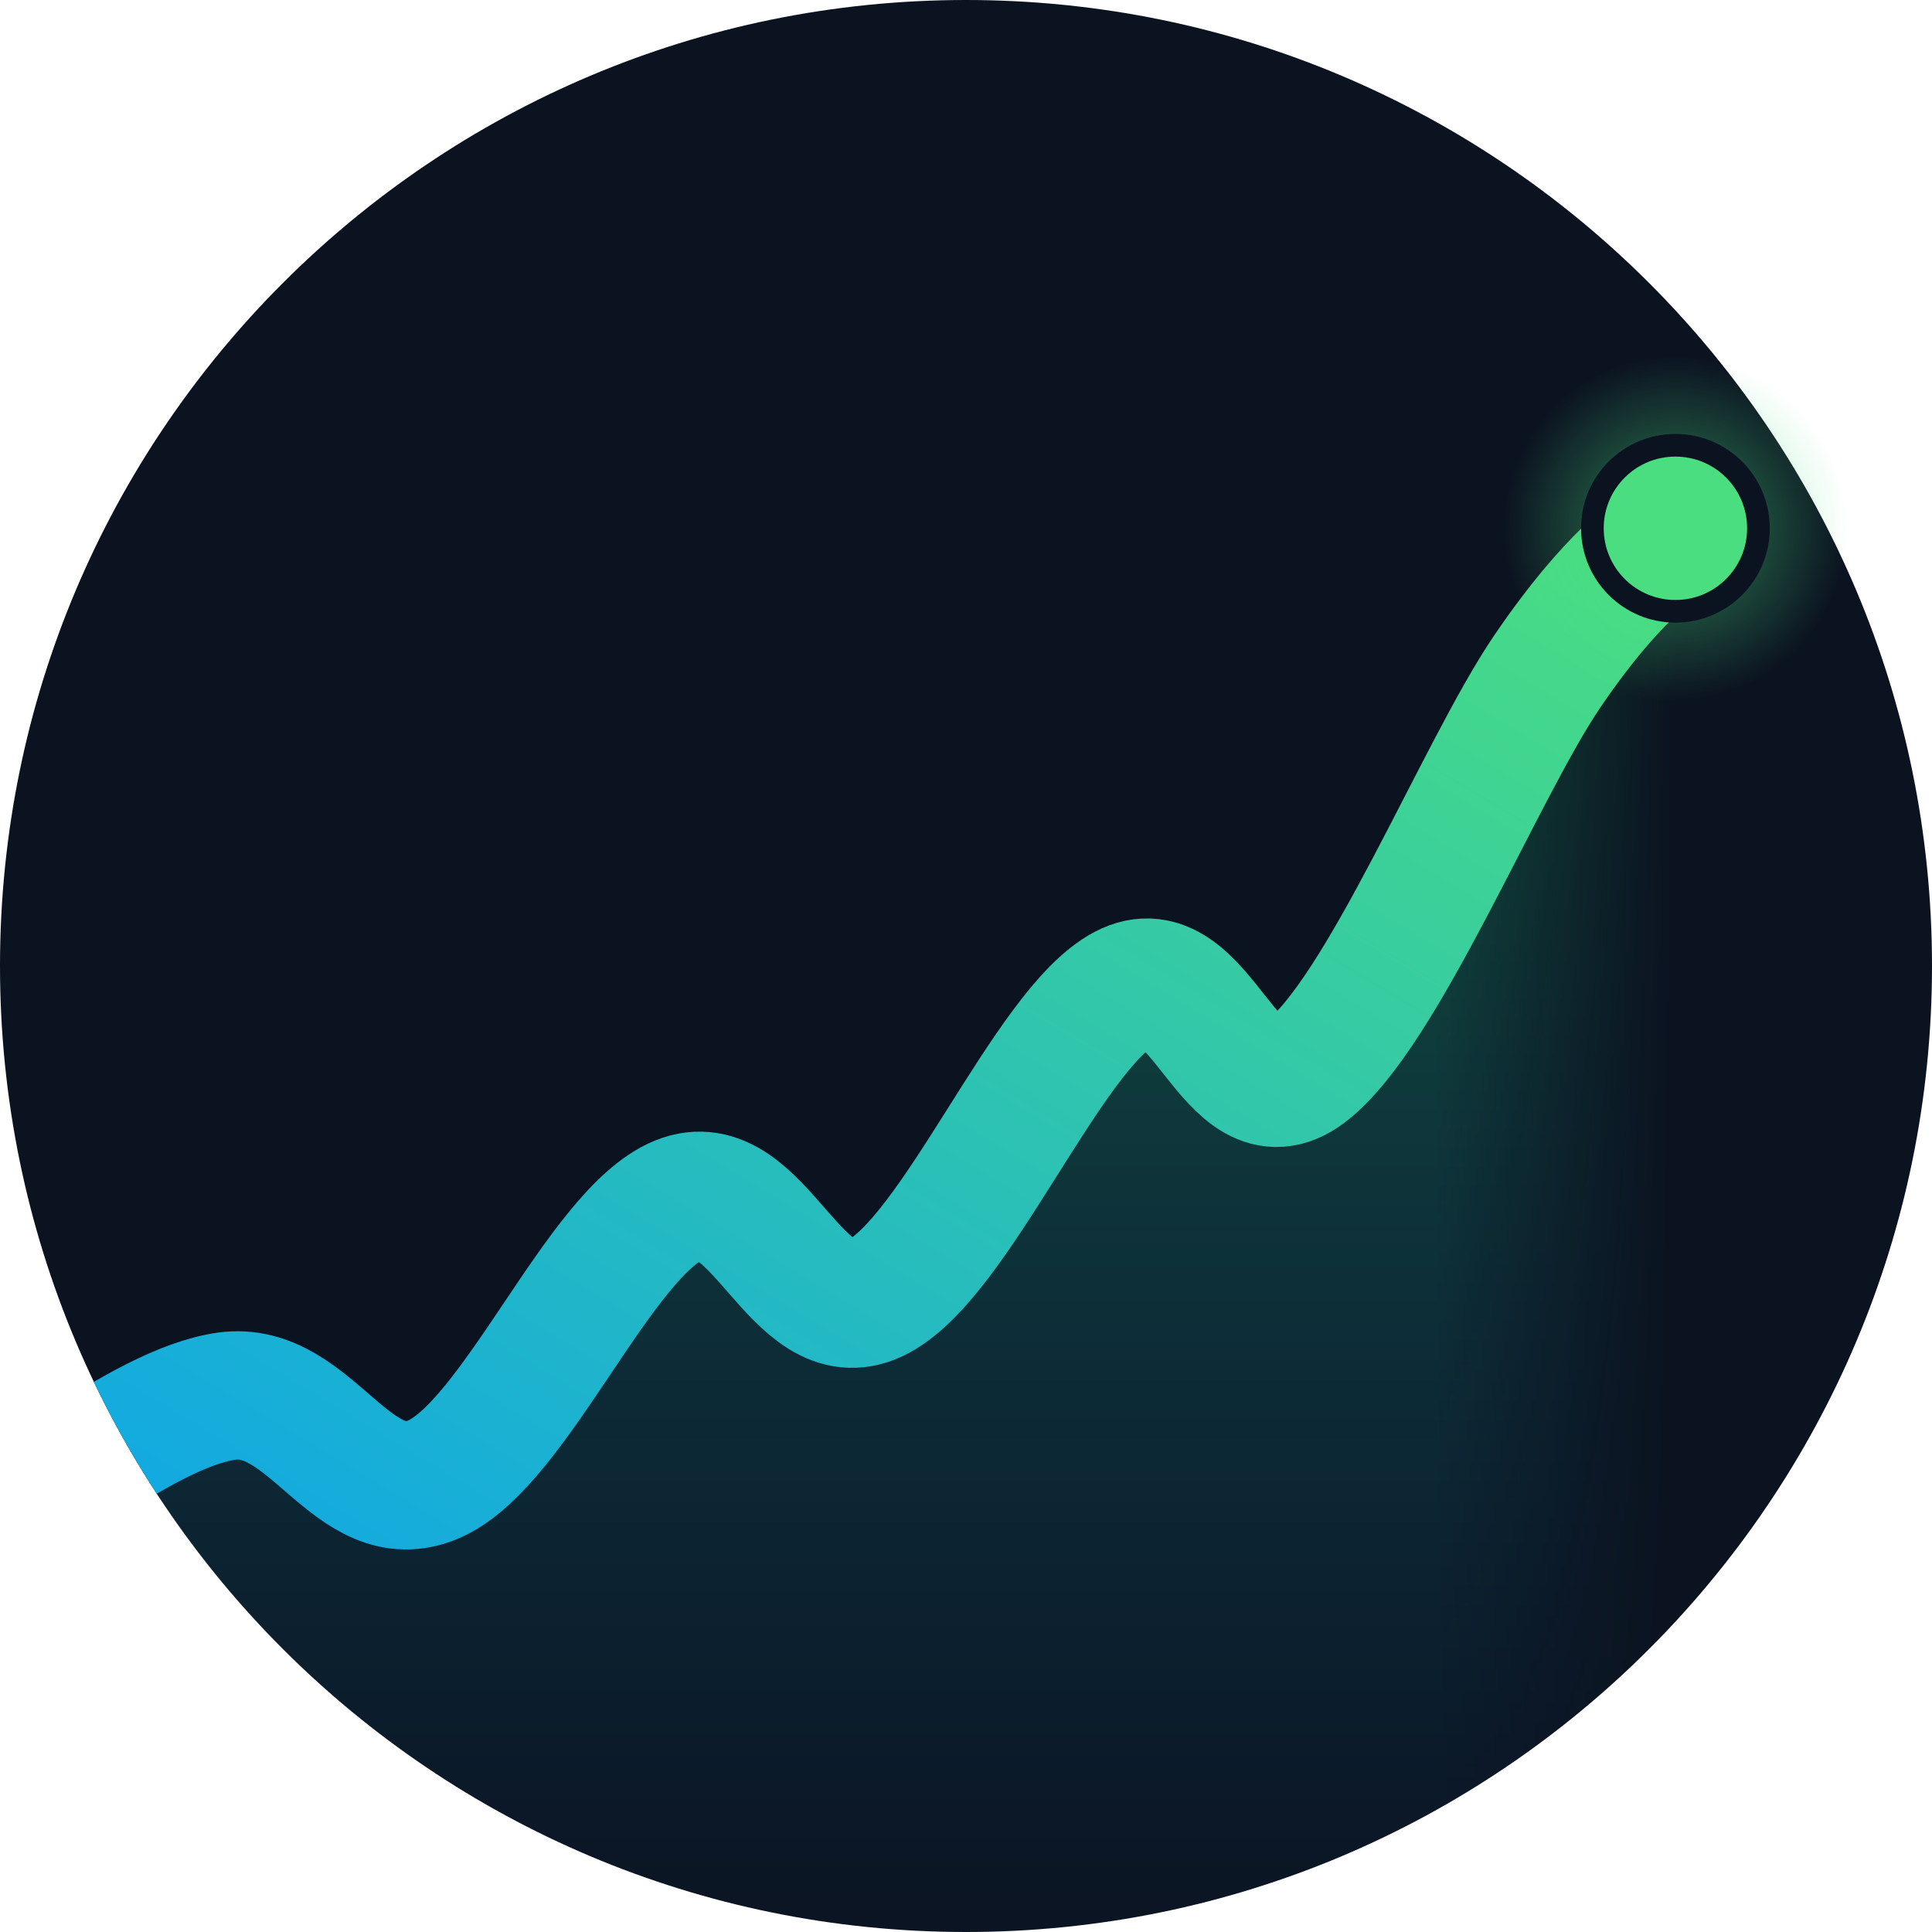
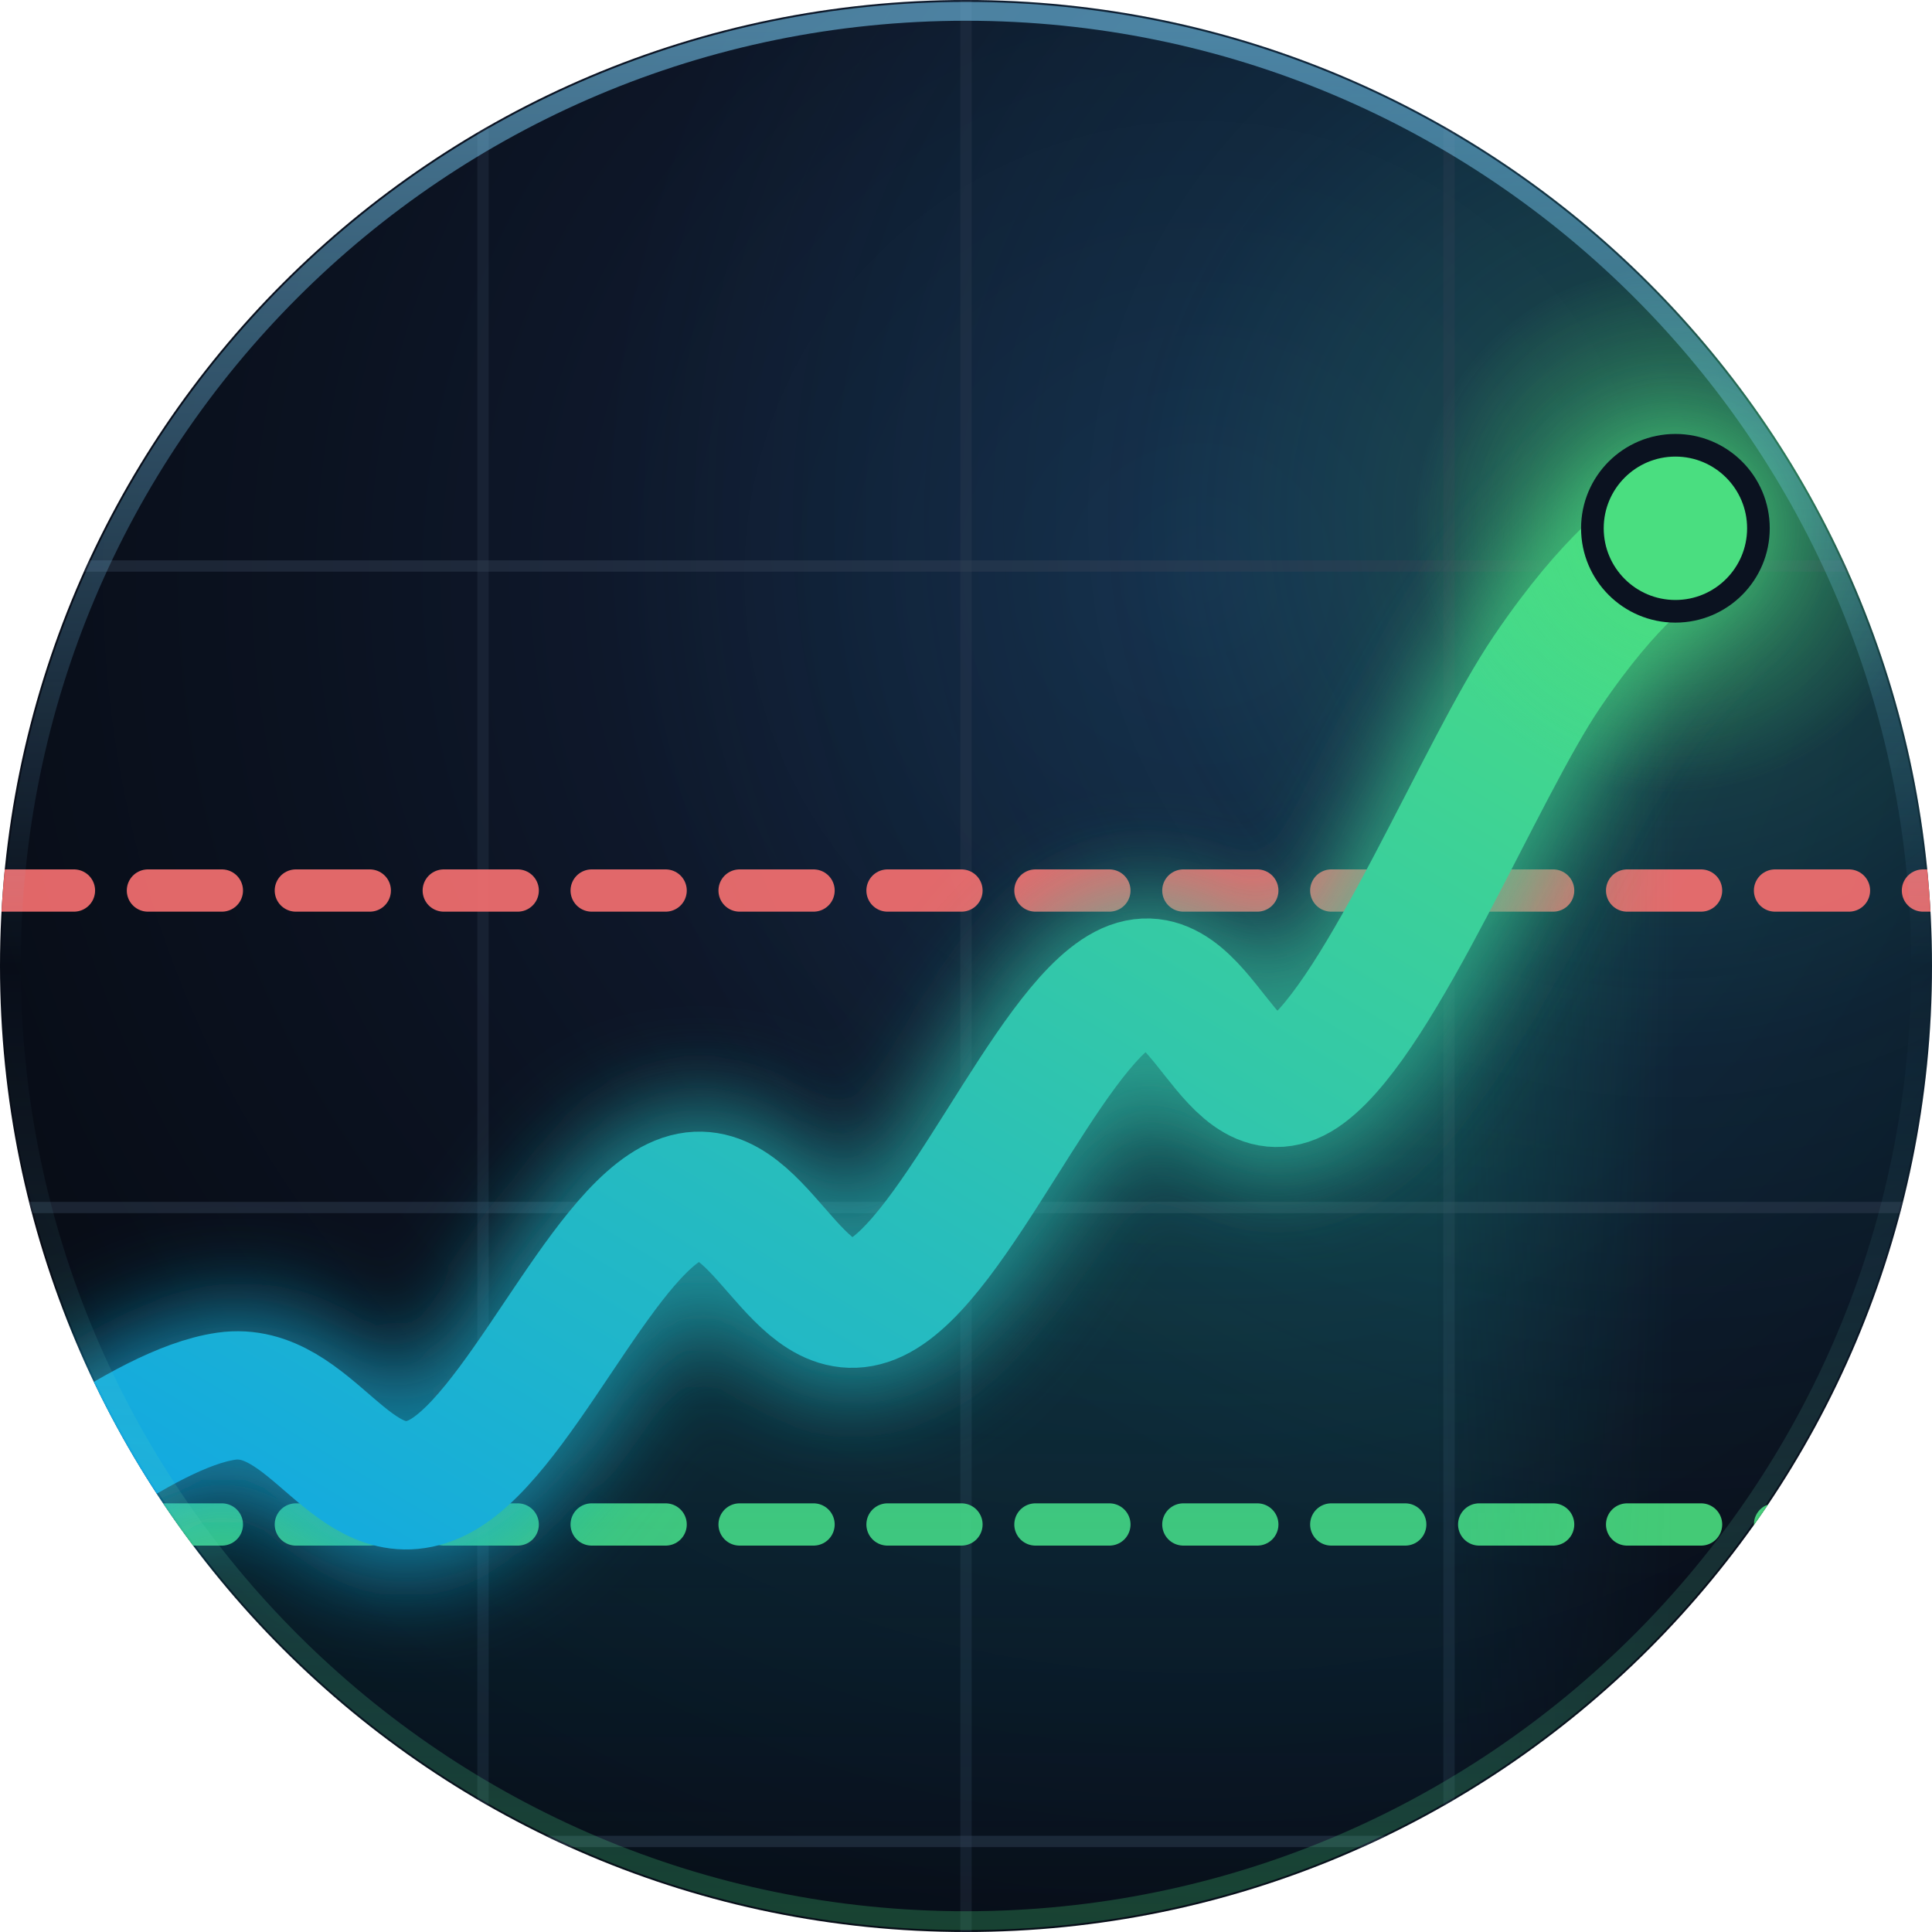
<svg xmlns="http://www.w3.org/2000/svg" viewBox="0 0 512 512">
  <defs>
    <clipPath id="c">
      <circle cx="256" cy="256" r="256" />
    </clipPath>
    <linearGradient id="ln" x1="0" y1="1" x2="1" y2="0">
      <stop offset="0" stop-color="#0ea5e9" />
      <stop offset="1" stop-color="#4ade80" />
    </linearGradient>
    <linearGradient id="ar" x1="0" y1="0" x2="0" y2="1">
      <stop offset="0" stop-color="#22c55e" stop-opacity=".38" />
      <stop offset="1" stop-color="#0ea5e9" stop-opacity="0" />
    </linearGradient>
    <linearGradient id="fx" gradientUnits="userSpaceOnUse" x1="380" y1="0" x2="444" y2="0">
      <stop offset="0" stop-color="#fff" />
      <stop offset="1" stop-color="#fff" stop-opacity="0" />
    </linearGradient>
    <mask id="mk">
      <rect x="-20" y="0" width="560" height="560" fill="url(#fx)" />
    </mask>
+     <radialGradient id="bg" cx=".62" cy=".3" r=".85">
+       <stop offset="0" stop-color="#14233f" />
+       <stop offset=".55" stop-color="#0b1220" />
+       <stop offset="1" stop-color="#05080f" />
+     </radialGradient>
+     <radialGradient id="spot" cx=".86" cy=".27" r=".55">
+       <stop offset="0" stop-color="#4ade80" stop-opacity=".28" />
+       <stop offset=".5" stop-color="#22d3ee" stop-opacity=".08" />
+       <stop offset="1" stop-color="#22d3ee" stop-opacity="0" />
+     </radialGradient>
+     <linearGradient id="rim" x1="0" y1="0" x2="0" y2="1">
+       <stop offset="0" stop-color="#7dd3fc" stop-opacity=".55" />
+       <stop offset=".5" stop-color="#7dd3fc" stop-opacity="0" />
+       <stop offset="1" stop-color="#4ade80" stop-opacity=".25" />
+     </linearGradient>
+     <filter id="blur" x="-20%" y="-20%" width="140%" height="140%">
+       <feGaussianBlur stdDeviation="12" />
+     </filter>
    <radialGradient id="gl">
      <stop offset="0" stop-color="#4ade80" stop-opacity=".55" />
      <stop offset="1" stop-color="#4ade80" stop-opacity="0" />
    </radialGradient>
  </defs>
-   <circle cx="256" cy="256" r="256" fill="#0b1220" />
+   <circle cx="256" cy="256" r="256" fill="url(#bg)" />
  <g clip-path="url(#c)">
+     <rect width="512" height="512" fill="url(#spot)" />
+     <line x1="0" y1="150" x2="512" y2="150" stroke="#334155" stroke-opacity=".45" stroke-width="3" />
+     <line x1="0" y1="320" x2="512" y2="320" stroke="#334155" stroke-opacity=".45" stroke-width="3" />
+     <line x1="0" y1="488" x2="512" y2="488" stroke="#334155" stroke-opacity=".45" stroke-width="3" />
+     <line x1="128" y1="0" x2="128" y2="512" stroke="#334155" stroke-opacity=".3" stroke-width="3" />
+     <line x1="256" y1="0" x2="256" y2="512" stroke="#334155" stroke-opacity=".3" stroke-width="3" />
+     <line x1="384" y1="0" x2="384" y2="512" stroke="#334155" stroke-opacity=".3" stroke-width="3" />
+     <line x1="0" y1="236" x2="512" y2="236" stroke="#f87171" stroke-width="11.2" stroke-linecap="round" stroke-dasharray="19.6 19.6" opacity=".9" />
+     <line x1="0" y1="404" x2="512" y2="404" stroke="#4ade80" stroke-width="11.2" stroke-linecap="round" stroke-dasharray="19.6 19.6" opacity=".9" />
    <path d="M-10 410 C2.6 402.8 37.5 373.2 60 370 C82.5 366.8 93.4 401.4 115 392 C136.6 382.6 158.9 326.6 180 318 C201.1 309.4 210.8 354.1 232 344 C253.2 333.9 277.5 272.8 298 262 C318.5 251.2 325.8 299.1 346 284 C366.2 268.9 392.4 203.9 410 178 C427.6 152.1 437.9 146.8 444 140 L444 520 L-10 520 Z" fill="url(#ar)" mask="url(#mk)" />
+     <path d="M-10 410 C2.6 402.8 37.5 373.2 60 370 C82.5 366.8 93.4 401.4 115 392 C136.6 382.6 158.9 326.6 180 318 C201.1 309.4 210.8 354.1 232 344 C253.2 333.9 277.5 272.8 298 262 C318.5 251.2 325.8 299.1 346 284 C366.2 268.9 392.4 203.9 410 178 C427.6 152.1 437.9 146.8 444 140" fill="none" stroke="url(#ln)" stroke-width="48" stroke-linecap="round" opacity=".7" filter="url(#blur)" />
    <path d="M-10 410 C2.6 402.8 37.5 373.2 60 370 C82.5 366.8 93.4 401.4 115 392 C136.6 382.6 158.9 326.6 180 318 C201.1 309.4 210.8 354.1 232 344 C253.2 333.9 277.5 272.8 298 262 C318.5 251.2 325.8 299.1 346 284 C366.2 268.9 392.4 203.9 410 178 C427.6 152.1 437.9 146.8 444 140" fill="none" stroke="url(#ln)" stroke-width="34" stroke-linecap="round" stroke-linejoin="round" />
+     <circle cx="444" cy="140" r="70" fill="url(#gl)" />
  </g>
-   <circle cx="444" cy="140" r="46" fill="url(#gl)" />
  <circle cx="444" cy="140" r="22" fill="#4ade80" stroke="#0b1220" stroke-width="6" />
+   <circle cx="256" cy="256" r="253" fill="none" stroke="url(#rim)" stroke-width="5" />
</svg>
